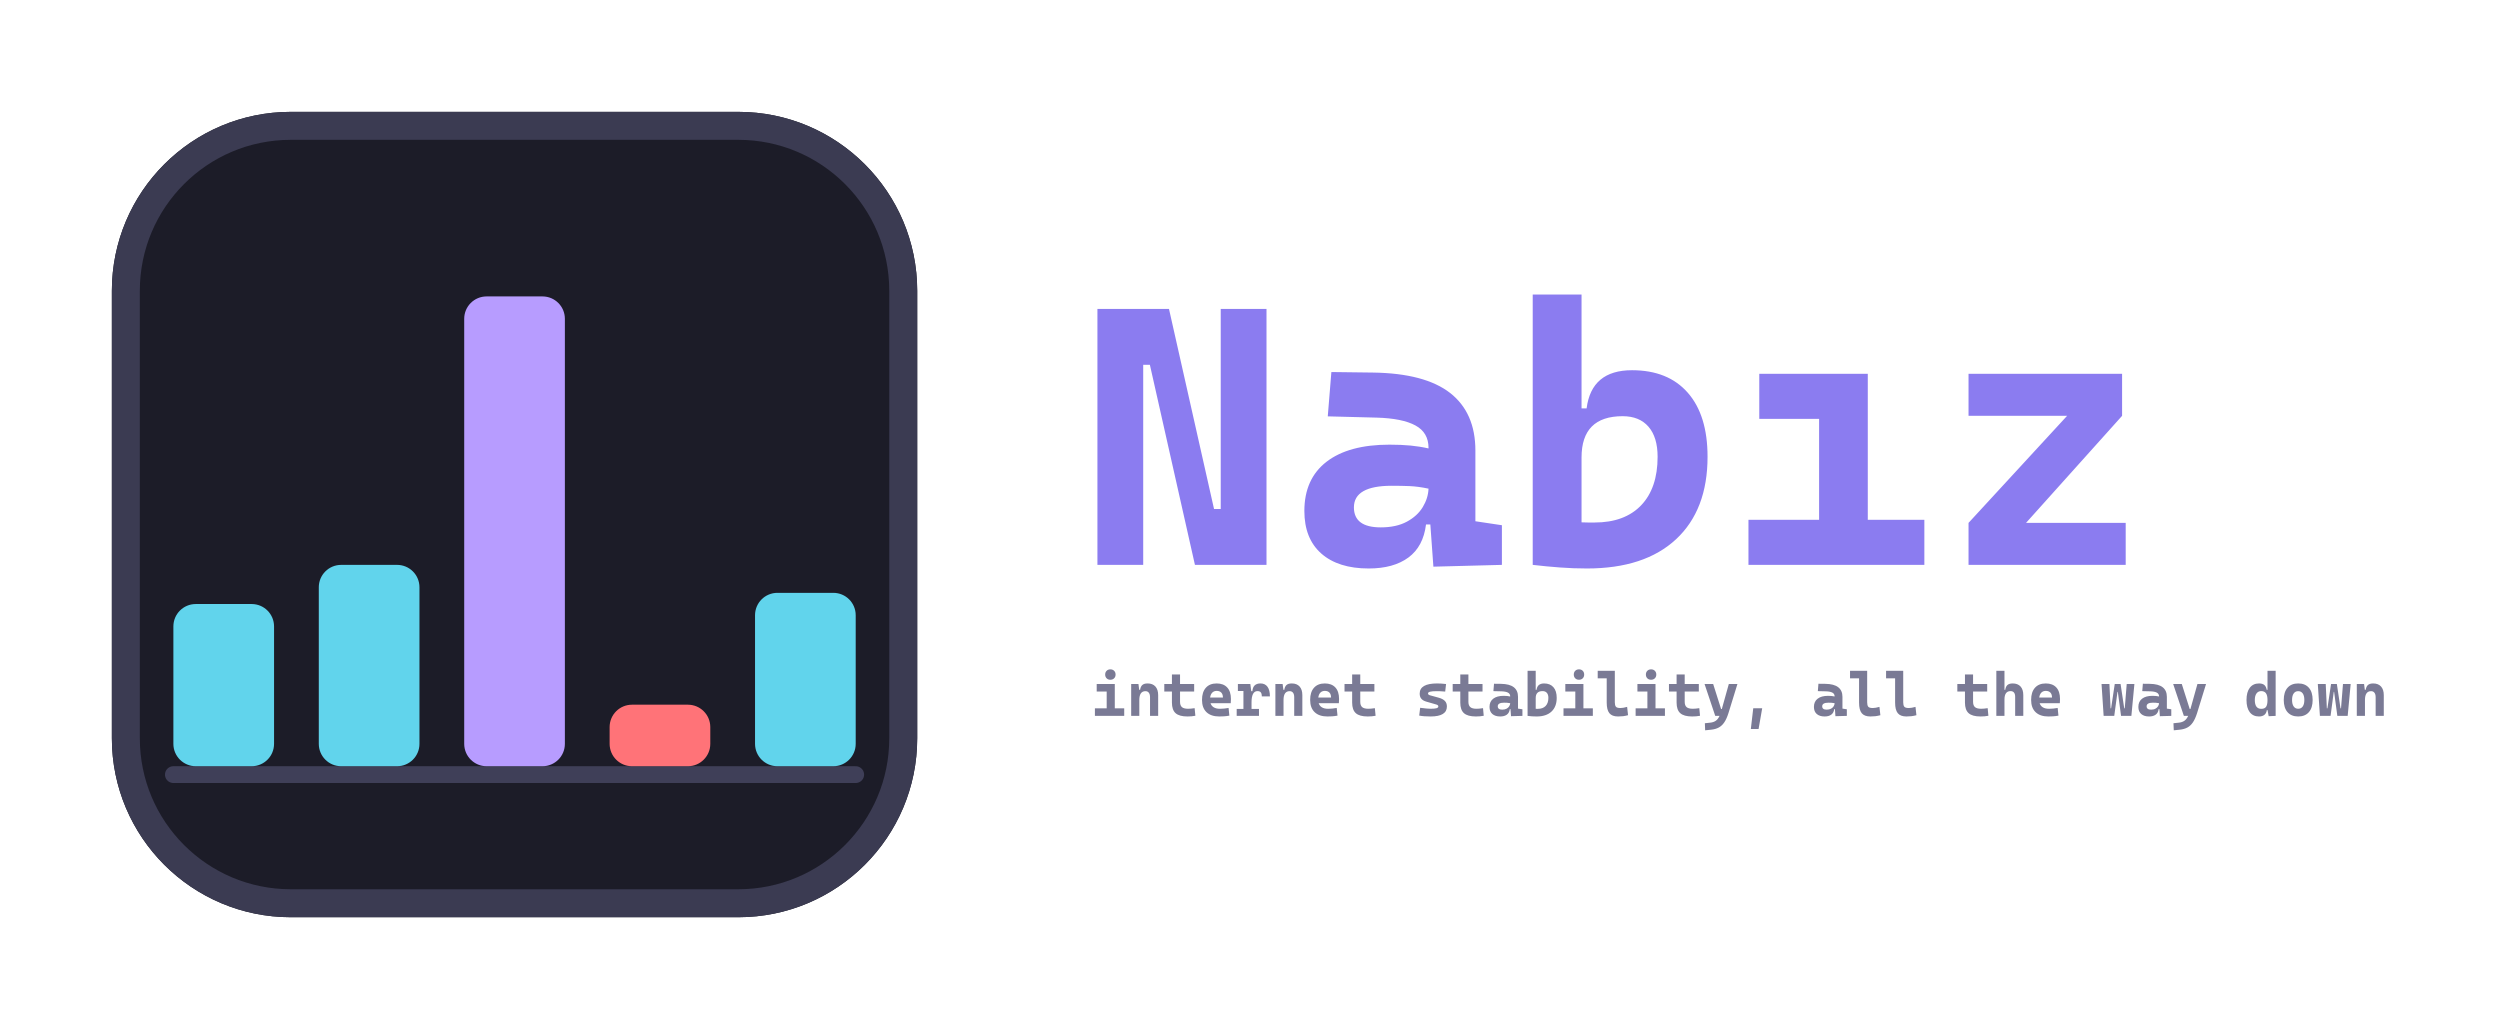
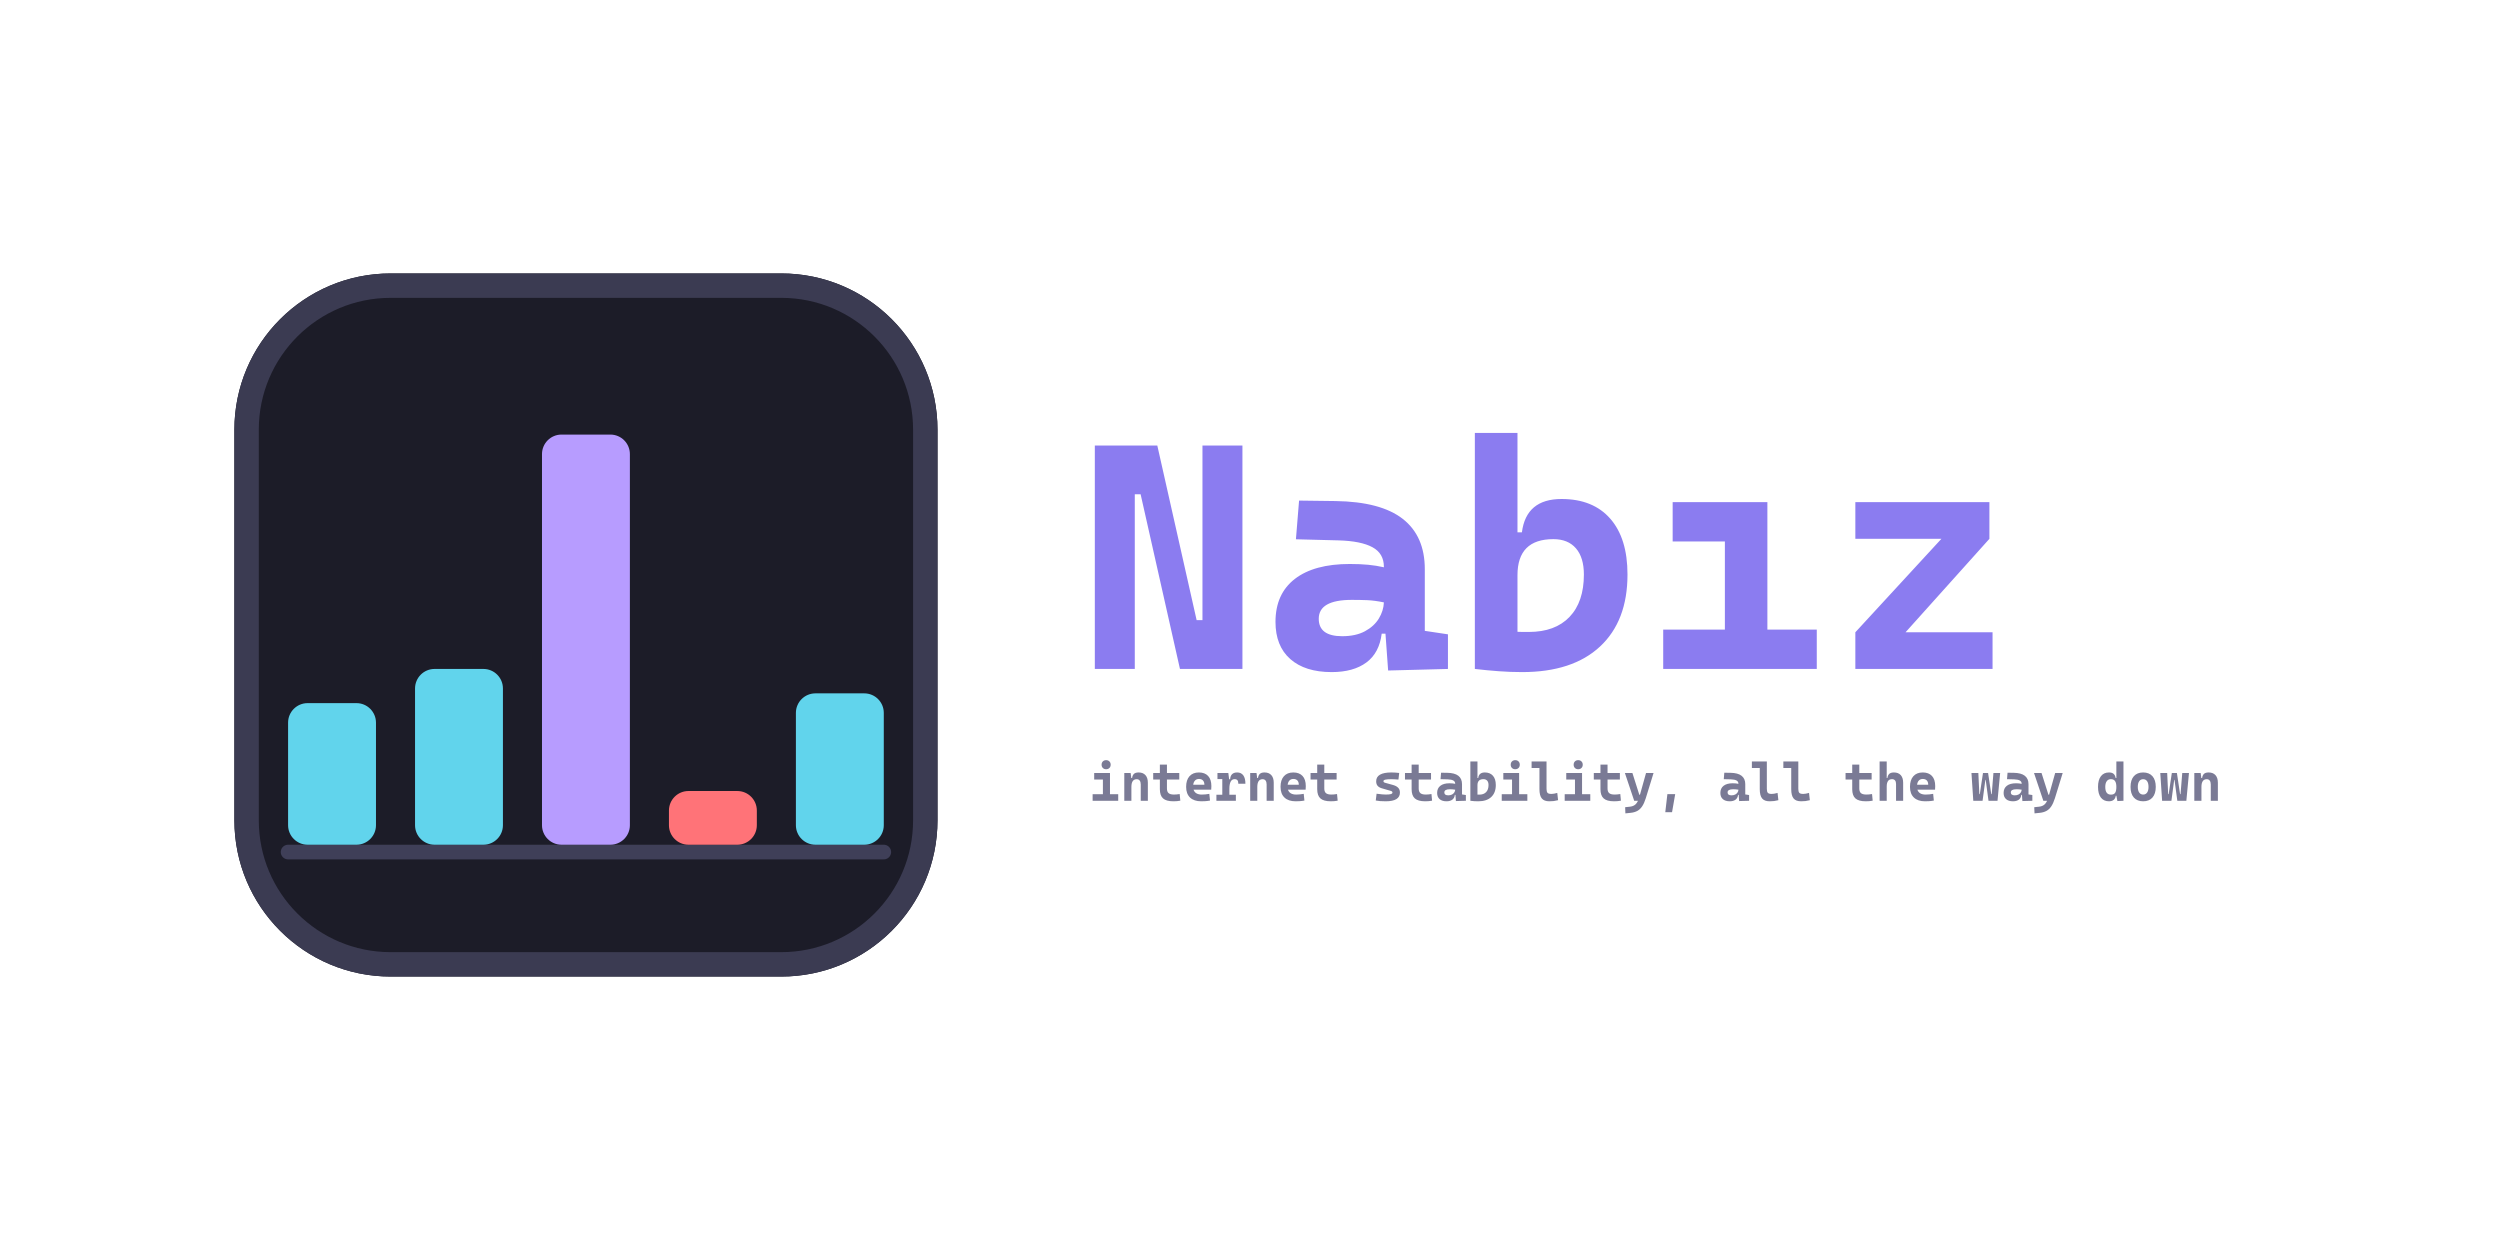
- <svg xmlns="http://www.w3.org/2000/svg" viewBox="56 72 894 368" role="img" aria-label="Nabız">
+ <svg xmlns="http://www.w3.org/2000/svg" viewBox="0 0 1024 512" role="img" aria-label="Nabız">
  <g id="icon" transform="translate(96 112)">
    <rect width="288" height="288" rx="64" fill="#1c1c28" />
    <rect x="5" y="5" width="278" height="278" rx="59" fill="none" stroke="#3b3b52" stroke-width="10" />
    <line x1="22" y1="237" x2="266" y2="237" stroke="#3f3f58" stroke-width="6" stroke-linecap="round" />
    <g id="trace">
      <rect x="22" y="176" width="36" height="58" rx="8" fill="#61d4ec" />
      <rect x="74" y="162" width="36" height="72" rx="8" fill="#61d4ec" />
      <rect x="126" y="66" width="36" height="168" rx="8" fill="#b79cff" />
      <rect x="178" y="212" width="36" height="22" rx="8" fill="#ff7378" />
      <rect x="230" y="172" width="36" height="62" rx="8" fill="#61d4ec" />
    </g>
  </g>
  <g id="wordmark">
    <path d="M483.31 274 467.2 202.46H464.81V274H448.44V182.48H474.03L490.14 254.02H492.53V182.48H508.9V274ZM568.58 274.64 567.49 259.56H565.94Q564.97 267.43 559.66 271.36Q554.34 275.29 545.45 275.29Q534.55 275.29 528.49 269.94Q522.44 264.59 522.44 254.73Q522.44 243.26 530.36 237.13Q538.29 231.01 552.86 231.01Q557.11 231.01 560.43 231.33Q563.75 231.65 566.84 232.36V232.17Q566.84 226.69 562.17 224.15Q557.5 221.6 548.28 221.34L530.81 220.89L532.1 205.04L546.99 205.23Q565.55 205.49 574.58 212.54Q583.6 219.6 583.6 233.14V258.4L593.08 259.82V274ZM566.84 246.74Q563.11 245.96 560.08 245.83Q557.05 245.71 553.7 245.71Q540.16 245.71 540.16 253.44Q540.16 260.59 549.76 260.59Q555.31 260.59 559.08 258.56Q562.85 256.53 564.78 253.34Q566.71 250.15 566.84 246.74ZM623.5 275.29Q618.6 275.29 613.83 274.93Q609.06 274.58 604.1 274V177.32H621.56V218.05H623.37Q625.11 204.39 639.61 204.39Q652.5 204.39 659.56 212.45Q666.62 220.5 666.62 235.33Q666.62 254.34 655.37 264.82Q644.12 275.29 623.5 275.29ZM621.56 235.59V258.79Q622.72 258.85 623.88 258.85Q625.04 258.85 626.21 258.85Q636.97 258.85 642.87 252.7Q648.76 246.54 648.76 235.33Q648.76 228.37 645.51 224.6Q642.25 220.83 636.26 220.83Q621.56 220.83 621.56 235.59ZM681.25 274V257.89H706.51V221.79H685.12V205.68H723.92V257.89H744.15V274ZM759.95 274V258.98L795.2 220.7H759.95V205.68H814.86V220.7L780.51 258.98H816.15V274Z" fill="#8b7cf0" />
  </g>
  <g id="tagline">
    <path d="M447.54 328V325.31H451.75V319.3H448.18V316.61H454.65V325.31H458.02V328ZM453.07 315.08Q452.24 315.08 451.73 314.56Q451.21 314.05 451.21 313.22Q451.21 312.39 451.73 311.88Q452.24 311.36 453.07 311.36Q453.9 311.36 454.41 311.88Q454.93 312.39 454.93 313.22Q454.93 314.05 454.41 314.56Q453.9 315.08 453.07 315.08ZM467.25 328V321.31Q467.25 320.28 466.82 319.72Q466.4 319.16 465.62 319.16Q463.42 319.16 463.42 322.32V328H460.51V316.61H463.11L463.38 318.68H463.7Q463.86 317.53 464.49 316.96Q465.11 316.4 466.38 316.4Q468.18 316.4 469.17 317.49Q470.16 318.59 470.16 320.59V328ZM480.64 328.21Q477.7 328.21 476.39 327.03Q475.08 325.85 475.08 323.25V319.29H472.35V316.61H475.08V313.18H477.98V316.61H483.03V319.29H477.98V322.97Q477.98 324.27 478.65 324.86Q479.32 325.45 480.86 325.45Q481.35 325.45 481.92 325.4Q482.48 325.34 483.2 325.24L483.46 327.96Q482.75 328.09 482.08 328.15Q481.41 328.21 480.64 328.21ZM492.02 328.21Q489.07 328.21 487.45 326.68Q485.84 325.15 485.84 322.29Q485.84 319.49 487.21 317.95Q488.58 316.4 491.07 316.4Q493.51 316.4 494.84 317.83Q496.18 319.26 496.18 321.98Q496.18 322.76 496.11 323.46H488.88Q489.55 325.46 492.28 325.46Q493.05 325.46 493.8 325.38Q494.55 325.3 495.34 325.16L495.62 327.91Q494.52 328.11 493.62 328.16Q492.72 328.21 492.02 328.21ZM488.74 321.44H493.32Q493.32 320.29 492.73 319.67Q492.15 319.06 491.1 319.06Q490.11 319.06 489.5 319.68Q488.89 320.3 488.74 321.44ZM503.55 323.1V325.51H506.21V328H498.24V325.51H500.65V319.11H498.67V316.61H503.12L503.45 319.18H503.86Q504.03 316.4 506.77 316.4Q508.39 316.4 509.26 317.59Q510.12 318.78 510.12 321.03H507.22Q507.22 320.02 506.85 319.58Q506.48 319.14 505.66 319.14Q504.6 319.14 504.07 320.17Q503.55 321.2 503.55 323.1ZM518.81 328V321.31Q518.81 320.28 518.39 319.72Q517.96 319.16 517.18 319.16Q514.99 319.16 514.99 322.32V328H512.08V316.61H514.67L514.94 318.68H515.27Q515.43 317.53 516.05 316.96Q516.67 316.4 517.94 316.4Q519.75 316.4 520.73 317.49Q521.72 318.59 521.72 320.59V328ZM530.69 328.21Q527.74 328.21 526.13 326.68Q524.51 325.15 524.51 322.29Q524.51 319.49 525.88 317.95Q527.25 316.4 529.75 316.4Q532.18 316.4 533.52 317.83Q534.85 319.26 534.85 321.98Q534.85 322.76 534.78 323.46H527.55Q528.22 325.46 530.95 325.46Q531.72 325.46 532.47 325.38Q533.23 325.3 534.01 325.16L534.29 327.91Q533.19 328.11 532.29 328.16Q531.39 328.21 530.69 328.21ZM527.42 321.44H531.99Q531.99 320.29 531.41 319.67Q530.82 319.06 529.77 319.06Q528.78 319.06 528.17 319.68Q527.57 320.3 527.42 321.44ZM545.1 328.21Q542.15 328.21 540.84 327.03Q539.53 325.85 539.53 323.25V319.29H536.8V316.61H539.53V313.18H542.43V316.61H547.48V319.29H542.43V322.97Q542.43 324.27 543.1 324.86Q543.78 325.45 545.31 325.45Q545.81 325.45 546.37 325.4Q546.93 325.34 547.65 325.24L547.91 327.96Q547.2 328.09 546.53 328.15Q545.86 328.21 545.1 328.21ZM549.12 328ZM567.58 328.21Q565.02 328.21 563.51 327.89L563.85 325.11Q565.21 325.28 566.13 325.37Q567.05 325.45 567.58 325.45Q569.04 325.45 569.7 325.26Q570.35 325.06 570.35 324.62Q570.35 324.15 569.67 323.95L565.97 322.88Q564.83 322.54 564.26 321.86Q563.68 321.18 563.68 320.03Q563.68 316.4 569.92 316.4Q570.65 316.4 571.44 316.45Q572.23 316.51 573.11 316.61L572.8 319.31Q571.82 319.22 571.09 319.19Q570.36 319.16 569.86 319.16Q568.17 319.16 567.41 319.35Q566.66 319.54 566.66 319.96Q566.66 320.44 567.3 320.62L570.49 321.5Q571.96 321.9 572.69 322.66Q573.41 323.41 573.41 324.63Q573.41 328.21 567.58 328.21ZM583.77 328.21Q580.83 328.21 579.51 327.03Q578.2 325.85 578.2 323.25V319.29H575.48V316.61H578.2V313.18H581.1V316.61H586.15V319.29H581.1V322.97Q581.1 324.27 581.78 324.86Q582.45 325.45 583.98 325.45Q584.48 325.45 585.04 325.4Q585.61 325.34 586.33 325.24L586.58 327.96Q585.87 328.09 585.2 328.15Q584.53 328.21 583.77 328.21ZM596.34 328.11 596.15 325.59H595.9Q595.74 326.9 594.85 327.56Q593.96 328.21 592.48 328.21Q590.67 328.21 589.66 327.32Q588.65 326.43 588.65 324.79Q588.65 322.88 589.97 321.86Q591.29 320.83 593.72 320.83Q594.42 320.83 594.98 320.89Q595.53 320.94 596.05 321.06V321.03Q596.05 320.12 595.27 319.69Q594.49 319.27 592.95 319.22L590.04 319.15L590.26 316.51L592.74 316.54Q595.83 316.58 597.34 317.76Q598.84 318.93 598.84 321.19V325.4L600.42 325.64V328ZM596.05 323.46Q595.42 323.33 594.92 323.31Q594.41 323.28 593.86 323.28Q591.6 323.28 591.6 324.57Q591.6 325.77 593.2 325.77Q594.12 325.77 594.75 325.43Q595.38 325.09 595.7 324.56Q596.03 324.03 596.05 323.46ZM605.49 328.21Q604.67 328.21 603.88 328.16Q603.08 328.1 602.26 328V311.89H605.17V318.68H605.47Q605.76 316.4 608.17 316.4Q610.32 316.4 611.5 317.74Q612.68 319.08 612.68 321.55Q612.68 324.72 610.8 326.47Q608.93 328.21 605.49 328.21ZM605.17 321.6V325.46Q605.36 325.48 605.55 325.48Q605.75 325.48 605.94 325.48Q607.73 325.48 608.72 324.45Q609.7 323.42 609.7 321.55Q609.7 320.39 609.16 319.77Q608.62 319.14 607.62 319.14Q605.17 319.14 605.17 321.6ZM615.11 328V325.31H619.33V319.3H615.76V316.61H622.23V325.31H625.6V328ZM620.65 315.08Q619.82 315.08 619.3 314.56Q618.79 314.05 618.79 313.22Q618.79 312.39 619.3 311.88Q619.82 311.36 620.65 311.36Q621.47 311.36 621.99 311.88Q622.5 312.39 622.5 313.22Q622.5 314.05 621.99 314.56Q621.47 315.08 620.65 315.08ZM634.61 328.21Q632.46 328.21 631.51 327.03Q630.56 325.85 630.56 323.25V314.56H627.34V311.89H633.46V323.14Q633.46 324.22 633.83 324.7Q634.2 325.19 635.47 325.19Q636.42 325.19 637.86 324.78L638.19 327.76Q637.28 328 636.43 328.11Q635.58 328.21 634.61 328.21ZM640.9 328V325.31H645.11V319.3H641.54V316.61H648.01V325.31H651.38V328ZM646.43 315.08Q645.6 315.08 645.08 314.56Q644.57 314.05 644.57 313.22Q644.57 312.39 645.08 311.88Q645.6 311.36 646.43 311.36Q647.25 311.36 647.77 311.88Q648.29 312.39 648.29 313.22Q648.29 314.05 647.77 314.56Q647.25 315.08 646.43 315.08ZM661.11 328.21Q658.17 328.21 656.86 327.03Q655.55 325.85 655.55 323.25V319.29H652.82V316.61H655.55V313.18H658.45V316.61H663.5V319.29H658.45V322.97Q658.45 324.27 659.12 324.86Q659.79 325.45 661.33 325.45Q661.82 325.45 662.39 325.4Q662.95 325.34 663.67 325.24L663.93 327.96Q663.22 328.09 662.55 328.15Q661.88 328.21 661.11 328.21ZM665.76 333.16 665.66 330.63 667.62 330.42Q668.8 330.29 669.59 329.73Q670.37 329.17 670.91 328H669.37L665.55 316.61H668.63L671.46 325.53H671.73L674.22 316.61H677.3L674.1 326.99Q673.46 329.04 672.62 330.29Q671.78 331.54 670.63 332.16Q669.48 332.78 667.88 332.94ZM682.1 332.68 682.96 325.27H686.16L684.87 332.68ZM690.92 328ZM712.35 328.11 712.17 325.59H711.91Q711.75 326.9 710.86 327.56Q709.98 328.21 708.5 328.21Q706.68 328.21 705.67 327.32Q704.66 326.43 704.66 324.79Q704.66 322.88 705.98 321.86Q707.3 320.83 709.73 320.83Q710.44 320.83 710.99 320.89Q711.55 320.94 712.06 321.06V321.03Q712.06 320.12 711.28 319.69Q710.5 319.27 708.97 319.22L706.06 319.15L706.27 316.51L708.75 316.54Q711.85 316.58 713.35 317.76Q714.86 318.93 714.86 321.19V325.4L716.43 325.64V328ZM712.06 323.46Q711.44 323.33 710.93 323.31Q710.43 323.28 709.87 323.28Q707.62 323.28 707.62 324.57Q707.62 325.77 709.22 325.77Q710.14 325.77 710.77 325.43Q711.4 325.09 711.72 324.56Q712.04 324.03 712.06 323.46ZM724.85 328.21Q722.7 328.21 721.75 327.03Q720.8 325.85 720.8 323.25V314.56H717.57V311.89H723.7V323.14Q723.7 324.22 724.07 324.7Q724.44 325.19 725.71 325.19Q726.65 325.19 728.09 324.78L728.42 327.76Q727.51 328 726.66 328.11Q725.81 328.21 724.85 328.21ZM737.74 328.21Q735.59 328.21 734.64 327.03Q733.69 325.85 733.69 323.25V314.56H730.46V311.89H736.59V323.14Q736.59 324.22 736.96 324.7Q737.33 325.19 738.6 325.19Q739.54 325.19 740.98 324.78L741.31 327.76Q740.4 328 739.55 328.11Q738.7 328.21 737.74 328.21ZM742.48 328ZM764.24 328.21Q761.29 328.21 759.98 327.03Q758.67 325.85 758.67 323.25V319.29H755.94V316.61H758.67V313.18H761.57V316.61H766.62V319.29H761.57V322.97Q761.57 324.27 762.24 324.86Q762.92 325.45 764.45 325.45Q764.95 325.45 765.51 325.4Q766.07 325.34 766.79 325.24L767.05 327.96Q766.34 328.09 765.67 328.15Q765 328.21 764.24 328.21ZM776.62 328V321.12Q776.62 320.17 776.2 319.65Q775.77 319.14 774.99 319.14Q772.8 319.14 772.8 322.13V328H769.89V311.89H772.8V318.68H773.08Q773.24 317.53 773.86 316.96Q774.49 316.4 775.75 316.4Q777.56 316.4 778.55 317.49Q779.53 318.59 779.53 320.59V328ZM788.5 328.21Q785.55 328.21 783.94 326.68Q782.33 325.15 782.33 322.29Q782.33 319.49 783.7 317.95Q785.07 316.4 787.56 316.4Q790 316.4 791.33 317.83Q792.66 319.26 792.66 321.98Q792.66 322.76 792.6 323.46H785.37Q786.03 325.46 788.76 325.46Q789.54 325.46 790.29 325.38Q791.04 325.3 791.82 325.16L792.1 327.91Q791.01 328.11 790.1 328.16Q789.2 328.21 788.5 328.21ZM785.23 321.44H789.8Q789.8 320.29 789.22 319.67Q788.63 319.06 787.58 319.06Q786.59 319.06 785.98 319.68Q785.38 320.3 785.23 321.44ZM794.05 328ZM814.49 328 813.34 319.42H813.21L812.06 328H808.26L807.51 316.61H810.33L810.74 325.29H810.93L812.23 316.61H814.32L815.62 325.29H815.81L816.51 316.61H819.26L818.18 328ZM828.37 328.11 828.19 325.59H827.93Q827.77 326.9 826.88 327.56Q825.99 328.21 824.51 328.21Q822.7 328.21 821.69 327.32Q820.68 326.43 820.68 324.79Q820.68 322.88 822 321.86Q823.32 320.83 825.75 320.83Q826.46 320.83 827.01 320.89Q827.56 320.94 828.08 321.06V321.03Q828.08 320.12 827.3 319.69Q826.52 319.27 824.98 319.22L822.07 319.15L822.29 316.51L824.77 316.54Q827.86 316.58 829.37 317.76Q830.87 318.93 830.87 321.19V325.4L832.45 325.64V328ZM828.08 323.46Q827.46 323.33 826.95 323.31Q826.45 323.28 825.89 323.28Q823.63 323.28 823.63 324.57Q823.63 325.77 825.23 325.77Q826.16 325.77 826.78 325.43Q827.41 325.09 827.73 324.56Q828.06 324.03 828.08 323.46ZM833.34 333.16 833.23 330.63 835.2 330.42Q836.38 330.29 837.17 329.73Q837.95 329.17 838.49 328H836.95L833.13 316.61H836.21L839.04 325.53H839.3L841.8 316.61H844.88L841.68 326.99Q841.03 329.04 840.2 330.29Q839.36 331.54 838.21 332.16Q837.06 332.78 835.46 332.94ZM845.61 328ZM863.82 328.21Q861.7 328.21 860.52 326.69Q859.35 325.16 859.35 322.32Q859.35 319.49 860.52 317.95Q861.7 316.4 863.84 316.4Q865.08 316.4 865.73 316.96Q866.38 317.53 866.58 318.68H866.86V311.89H869.77V328L867.28 328.11L866.87 325.94H866.62Q866.45 327.08 865.73 327.65Q865.01 328.21 863.82 328.21ZM866.86 322.32Q866.86 320.66 866.3 319.9Q865.75 319.14 864.63 319.14Q863.53 319.14 862.93 319.97Q862.32 320.8 862.32 322.32Q862.32 325.48 864.63 325.48Q865.88 325.48 866.37 324.72Q866.86 323.97 866.86 322.32ZM877.84 328.21Q875.38 328.21 874.02 326.67Q872.67 325.12 872.67 322.31Q872.67 319.48 874.02 317.94Q875.38 316.4 877.84 316.4Q880.3 316.4 881.65 317.94Q883 319.48 883 322.31Q883 325.12 881.65 326.67Q880.3 328.21 877.84 328.21ZM877.84 325.45Q878.89 325.45 879.46 324.63Q880.03 323.81 880.03 322.31Q880.03 320.79 879.46 319.98Q878.89 319.16 877.84 319.16Q876.79 319.16 876.22 319.98Q875.64 320.79 875.64 322.31Q875.64 323.81 876.22 324.63Q876.79 325.45 877.84 325.45ZM891.83 328 890.68 319.42H890.55L889.41 328H885.6L884.85 316.61H887.68L888.08 325.29H888.28L889.58 316.61H891.66L892.96 325.29H893.15L893.85 316.61H896.6L895.53 328ZM905.53 328V321.31Q905.53 320.28 905.1 319.72Q904.68 319.16 903.9 319.16Q901.71 319.16 901.71 322.32V328H898.79V316.61H901.39L901.66 318.68H901.98Q902.15 317.53 902.77 316.96Q903.39 316.4 904.66 316.4Q906.46 316.4 907.45 317.49Q908.44 318.59 908.44 320.59V328Z" fill="#7a7a95" />
  </g>
</svg>
